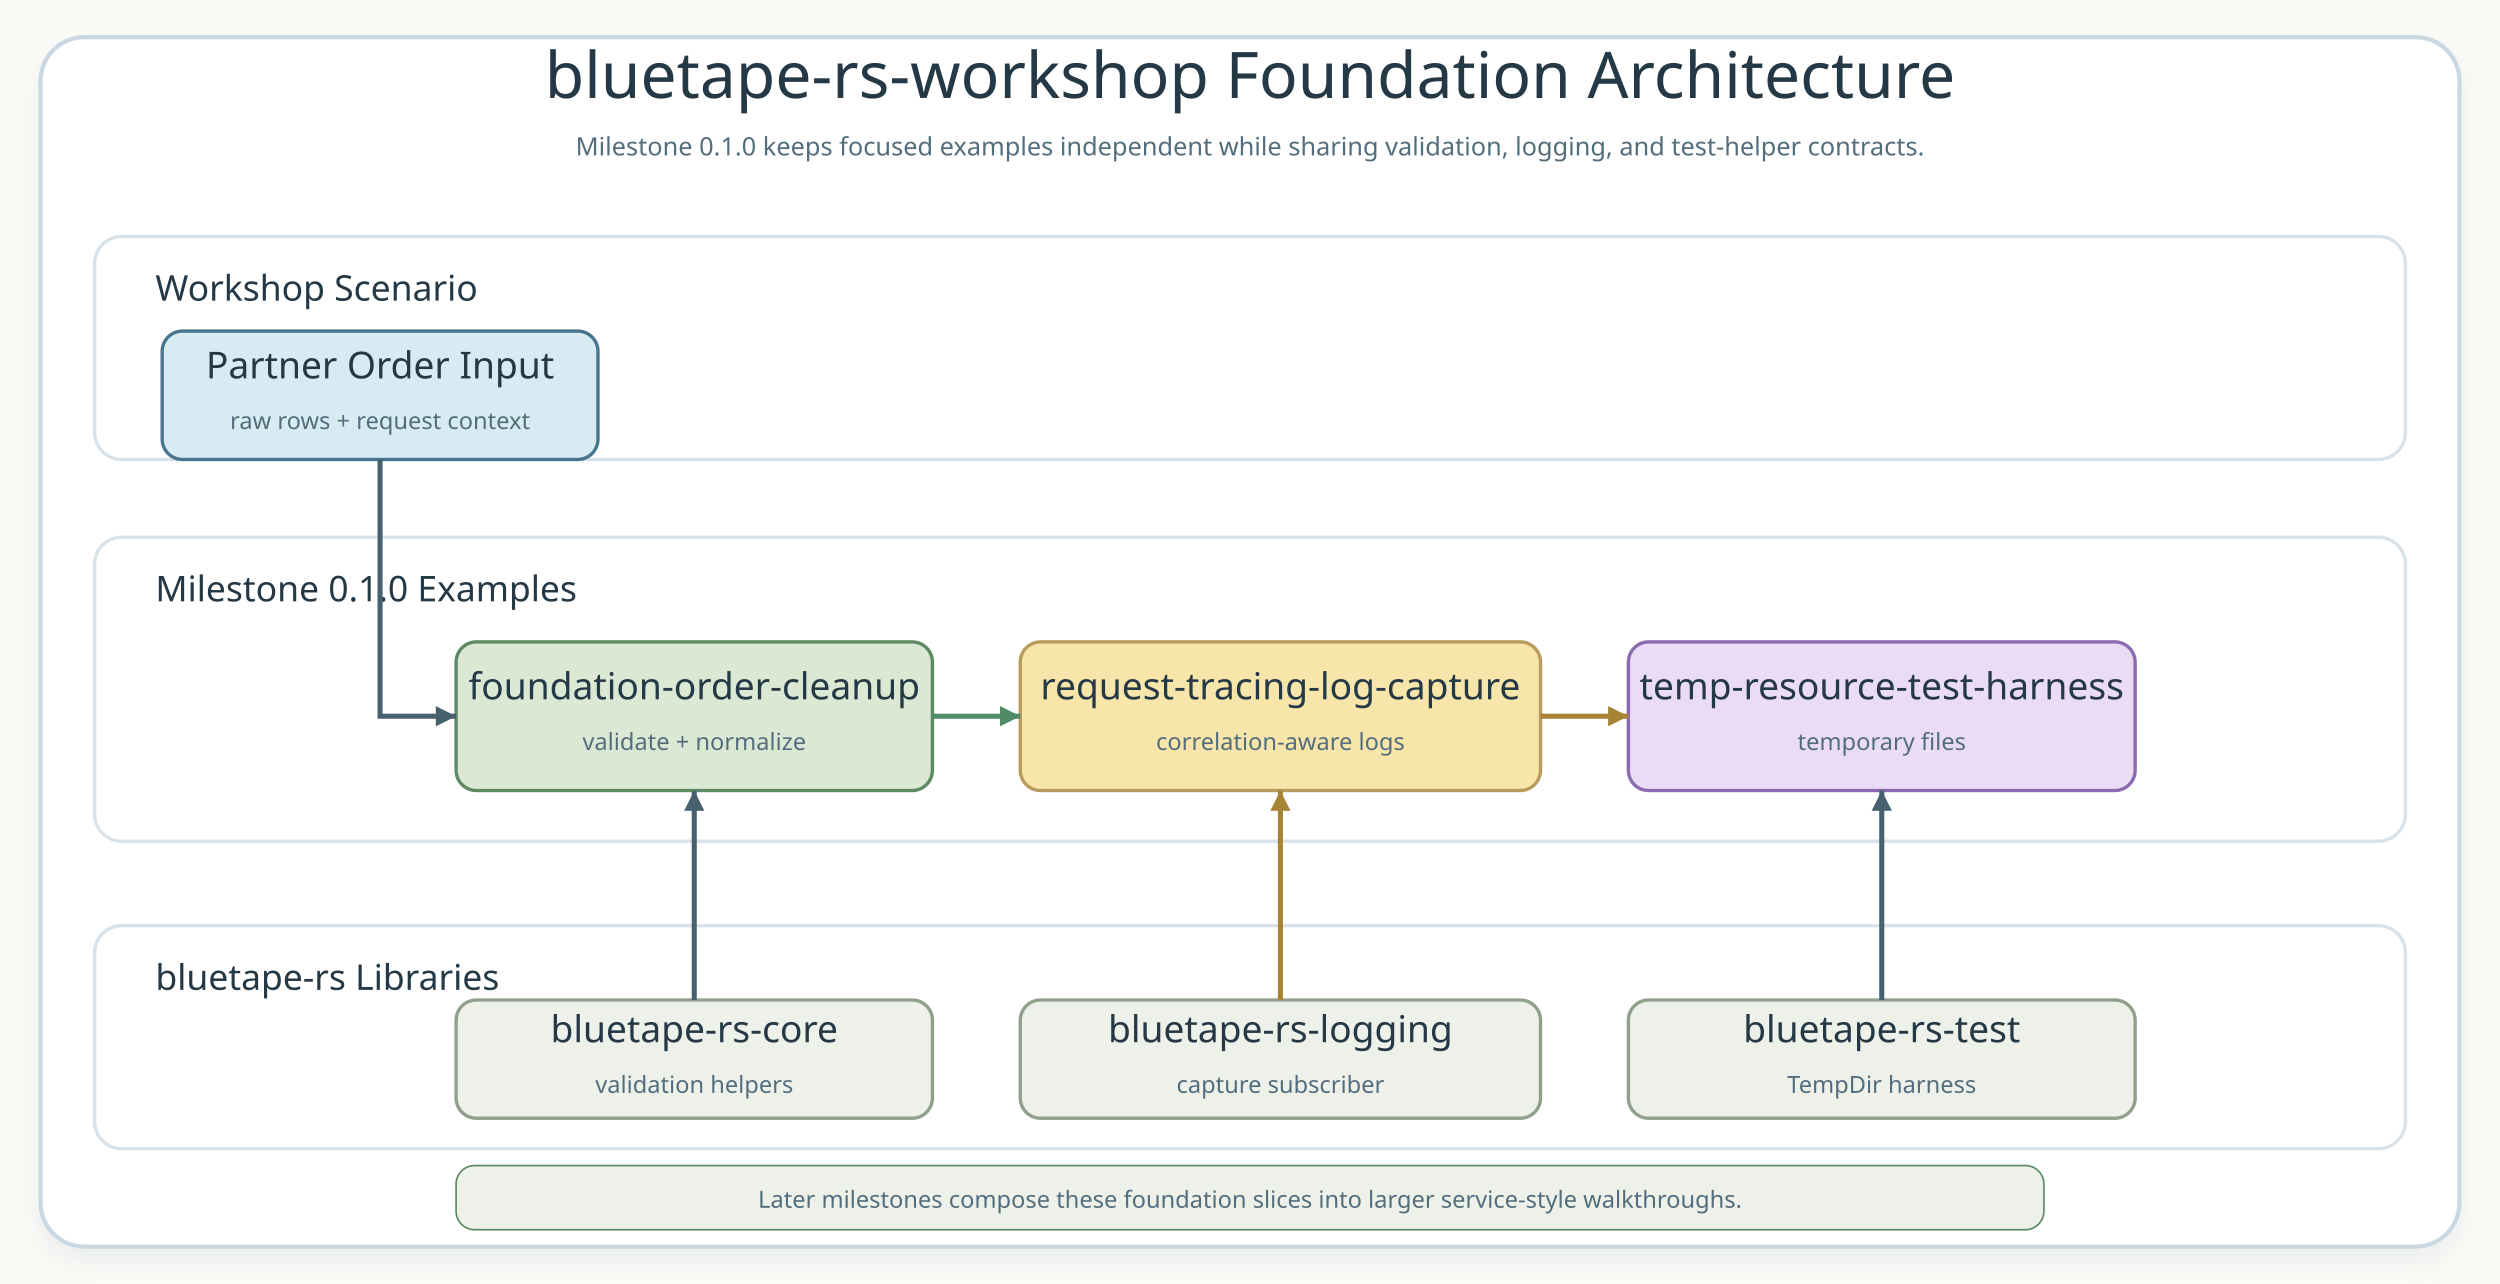
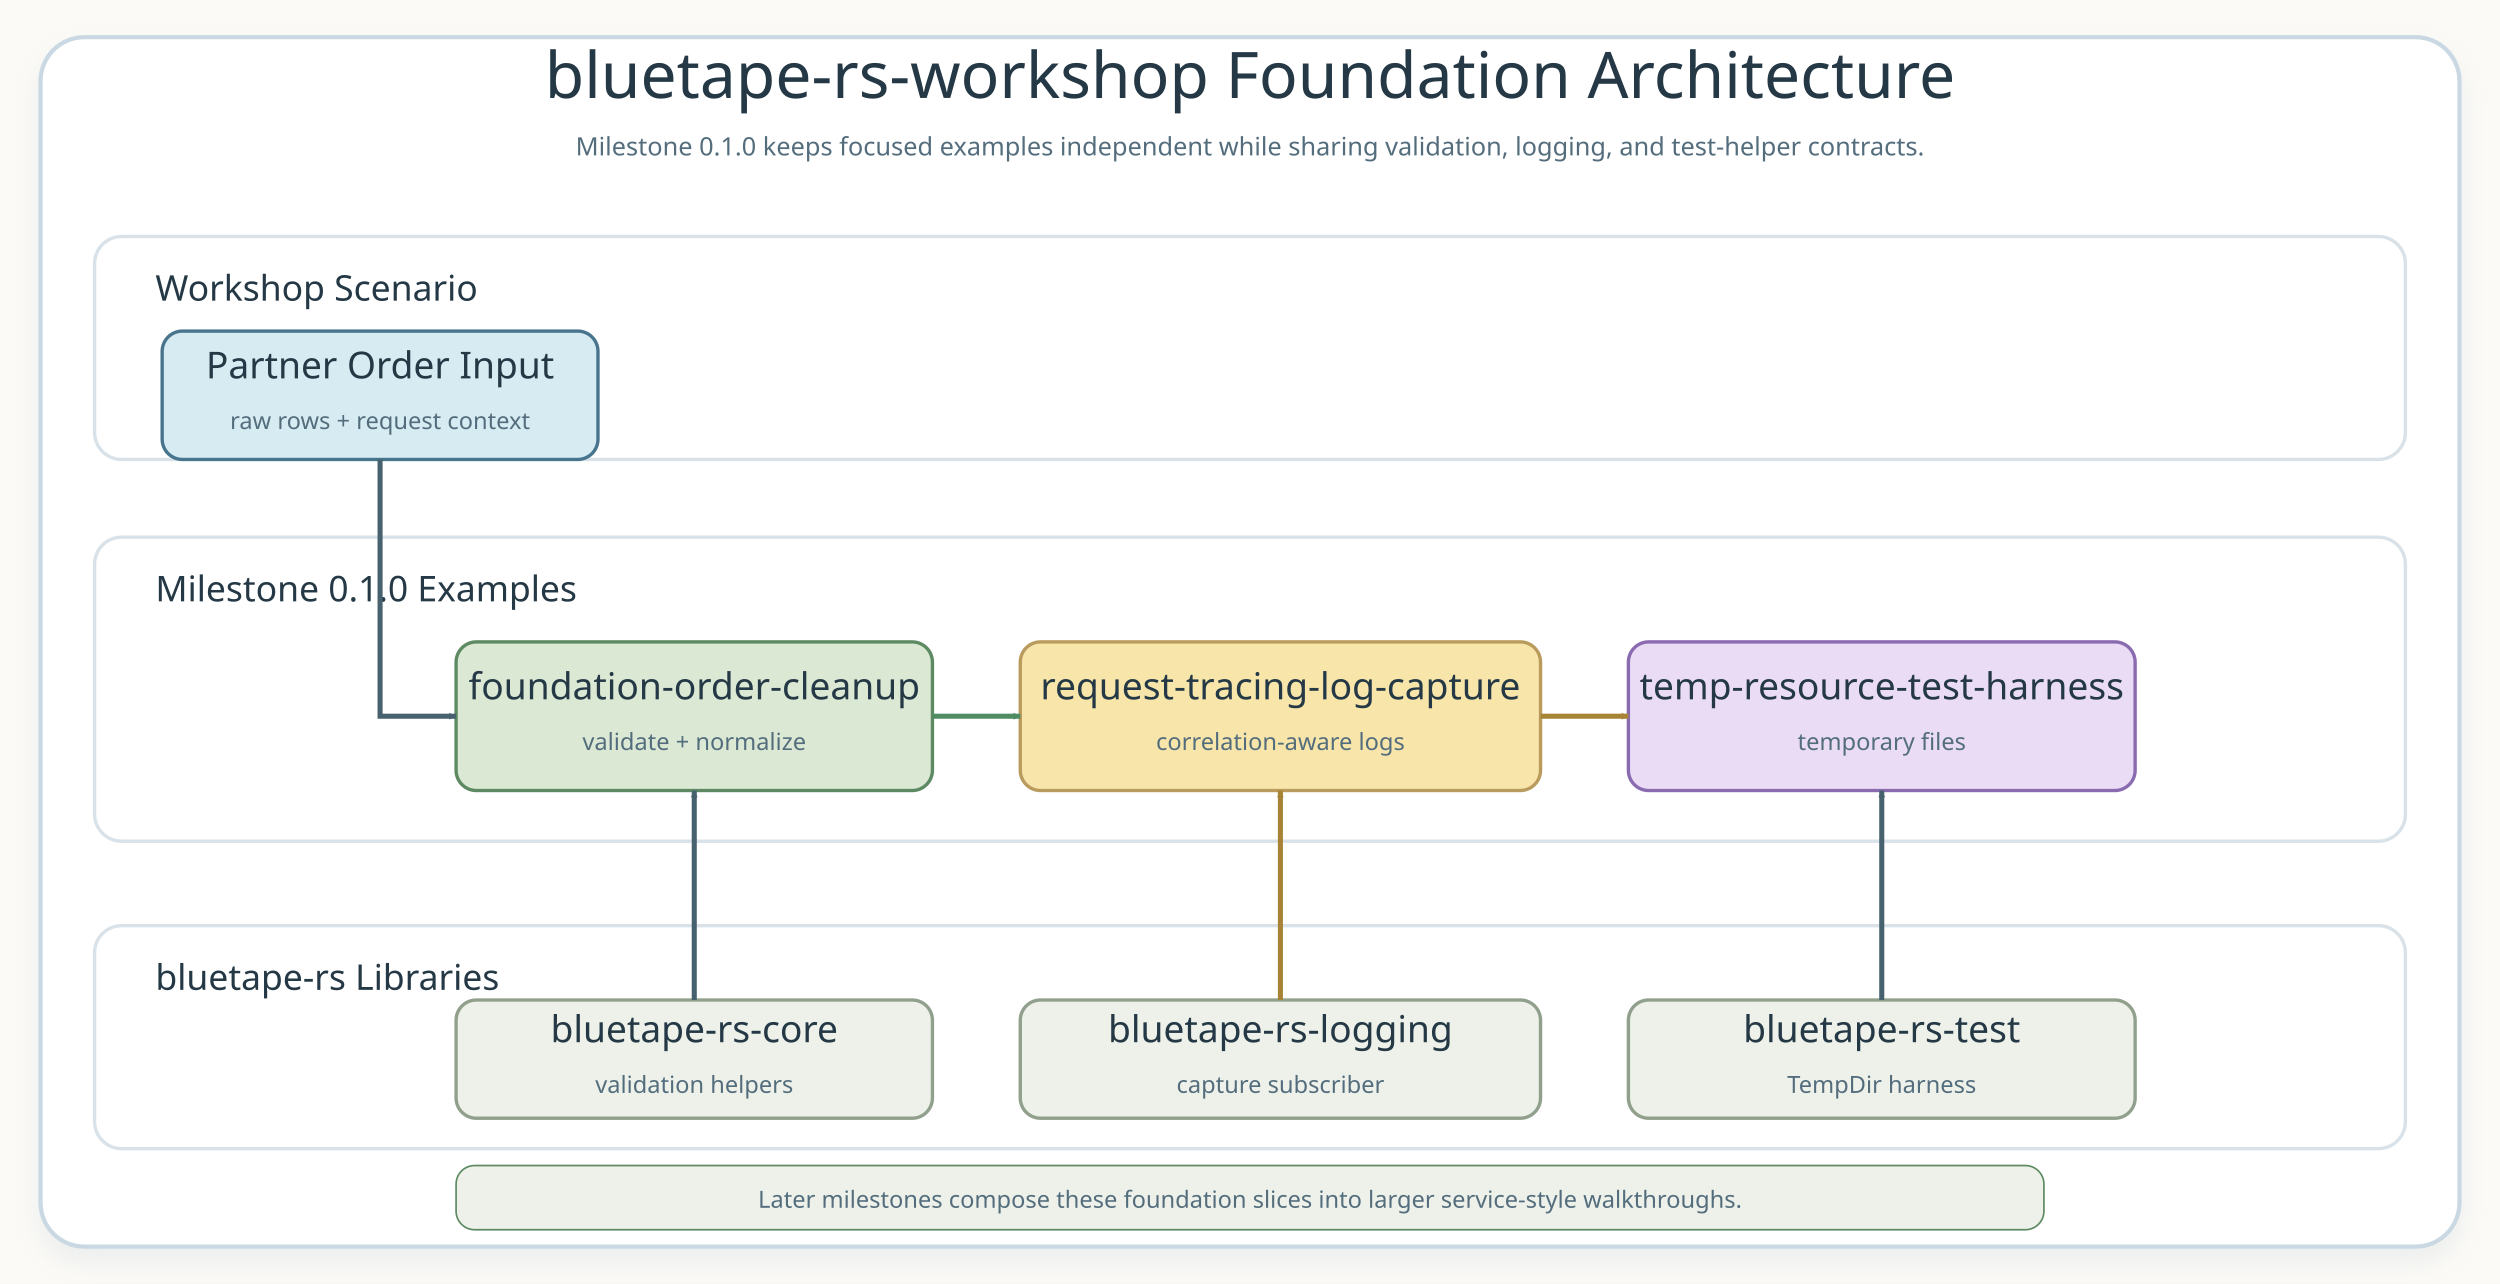
<svg xmlns="http://www.w3.org/2000/svg" width="1480" height="760" viewBox="0 0 1480 760" role="img" aria-labelledby="title desc">
  <defs>
    <filter id="frame-shadow" x="-10%" y="-10%" width="120%" height="120%">
      <feDropShadow dx="0" dy="8" stdDeviation="7" flood-color="#b7c7d1" flood-opacity="0.22" />
    </filter>
-     <marker id="arrow-main" viewBox="0 0 5 5" markerWidth="5" markerHeight="5" refX="4.5" refY="2.5" orient="auto">
-       <path d="M 0.5 0.5 L 4.5 2.5 L 0.5 4.5 Z" fill="#47616f" />
+     <marker id="arrow-main" viewBox="0 0 10 10" markerWidth="10" markerHeight="10" refX="4.5" refY="2.5" orient="auto" markerUnits="userSpaceOnUse" data-role="secondary" data-tip-direction="positive-x">
+       <path d="M 0.5 0.5 L 4.5 2.5 L 0.5 4.5 Z" fill="#47616f" stroke-dasharray="none" />
    </marker>
-     <marker id="arrow-success" viewBox="0 0 5 5" markerWidth="5" markerHeight="5" refX="4.5" refY="2.5" orient="auto">
-       <path d="M 0.5 0.5 L 4.5 2.5 L 0.5 4.5 Z" fill="#4f8b63" />
+     <marker id="arrow-success" viewBox="0 0 10 10" markerWidth="10" markerHeight="10" refX="4.5" refY="2.5" orient="auto" markerUnits="userSpaceOnUse" data-role="secondary" data-tip-direction="positive-x">
+       <path d="M 0.5 0.5 L 4.5 2.5 L 0.5 4.5 Z" fill="#4f8b63" stroke-dasharray="none" />
    </marker>
-     <marker id="arrow-error" viewBox="0 0 5 5" markerWidth="5" markerHeight="5" refX="4.5" refY="2.5" orient="auto">
-       <path d="M 0.5 0.5 L 4.5 2.5 L 0.5 4.5 Z" fill="#b95f7a" />
+     <marker id="arrow-error" viewBox="0 0 10 10" markerWidth="10" markerHeight="10" refX="4.5" refY="2.5" orient="auto" markerUnits="userSpaceOnUse" data-role="secondary" data-tip-direction="positive-x">
+       <path d="M 0.5 0.5 L 4.5 2.5 L 0.5 4.5 Z" fill="#b95f7a" stroke-dasharray="none" />
    </marker>
-     <marker id="arrow-amber" viewBox="0 0 5 5" markerWidth="5" markerHeight="5" refX="4.5" refY="2.5" orient="auto">
-       <path d="M 0.5 0.5 L 4.5 2.5 L 0.5 4.5 Z" fill="#a78335" />
+     <marker id="arrow-amber" viewBox="0 0 10 10" markerWidth="10" markerHeight="10" refX="4.5" refY="2.5" orient="auto" markerUnits="userSpaceOnUse" data-role="secondary" data-tip-direction="positive-x">
+       <path d="M 0.5 0.5 L 4.5 2.5 L 0.5 4.5 Z" fill="#a78335" stroke-dasharray="none" />
    </marker>
    <style>
      @font-face { font-family: 'Architects Daughter'; src: url('file:///Users/debop/Library/Fonts/ArchitectsDaughter-Regular.ttf') format('truetype'); }
      @font-face { font-family: 'Comic Mono'; src: url('file:///Users/debop/Library/Fonts/ComicMono.ttf') format('truetype'); }
      .title { font-family: 'Architects Daughter'; font-size: 38px; fill: #243845; }
      .subtitle, .detail, .route-label, .footer { font-family: 'Comic Mono'; fill: #536d7d; }
      .subtitle { font-size: 15px; }
      .card-title, .band-label { font-family: 'Architects Daughter'; fill: #243845; }
      .card-title { font-size: 22px; }
      .band-label { font-size: 21px; }
      .detail { font-size: 14px; }
      .route-label { font-size: 13px; }
      .footer { font-size: 14px; }
      .band { fill: #ffffff; stroke: #d8e2e8; stroke-width: 2; rx: 16; }
      .line-main { fill: none; stroke: #47616f; stroke-width: 3; marker-end: url(#arrow-main); }
      .line-success { fill: none; stroke: #4f8b63; stroke-width: 3; marker-end: url(#arrow-success); }
      .line-error { fill: none; stroke: #b95f7a; stroke-width: 3; marker-end: url(#arrow-error); }
      .line-amber { fill: none; stroke: #a78335; stroke-width: 3; marker-end: url(#arrow-amber); }
    </style>
  </defs>
  <rect width="1480" height="760" fill="#fbfaf6" />
  <rect x="24" y="22" width="1432" height="716" rx="26" fill="#ffffff" stroke="#c9d8e2" stroke-width="2.5" filter="url(#frame-shadow)" />
  <text class="title" x="740" y="58" text-anchor="middle">bluetape-rs-workshop Foundation Architecture</text>
  <text class="subtitle" x="740" y="92" text-anchor="middle">Milestone 0.1.0 keeps focused examples independent while sharing validation, logging, and test-helper contracts.</text>
  <rect class="band" x="56" y="140" width="1368" height="132" />
  <text class="band-label" x="92" y="178">Workshop Scenario</text>
  <rect class="band" x="56" y="318" width="1368" height="180" />
  <text class="band-label" x="92" y="356">Milestone 0.1.0 Examples</text>
  <rect class="band" x="56" y="548" width="1368" height="132" />
  <text class="band-label" x="92" y="586">bluetape-rs Libraries</text>
  <g id="input">
    <rect x="96" y="196" width="258" height="76" rx="12" fill="#d7ecf2" stroke="#48758d" stroke-width="2" />
    <text class="card-title" x="225" y="224" text-anchor="middle">Partner Order Input</text>
    <text class="detail" x="225" y="254" text-anchor="middle">raw rows + request context</text>
  </g>
  <g id="cleanup">
    <rect x="270" y="380" width="282" height="88" rx="12" fill="#dbe8d4" stroke="#5d8a62" stroke-width="2" />
    <text class="card-title" x="411" y="414" text-anchor="middle">foundation-order-cleanup</text>
    <text class="detail" x="411" y="444" text-anchor="middle">validate + normalize</text>
  </g>
  <g id="tracing">
    <rect x="604" y="380" width="308" height="88" rx="12" fill="#f7e5aa" stroke="#b99b5d" stroke-width="2" />
    <text class="card-title" x="758" y="414" text-anchor="middle">request-tracing-log-capture</text>
    <text class="detail" x="758" y="444" text-anchor="middle">correlation-aware logs</text>
  </g>
  <g id="scratch">
    <rect x="964" y="380" width="300" height="88" rx="12" fill="#eadcf5" stroke="#8a6bb0" stroke-width="2" />
    <text class="card-title" x="1114" y="414" text-anchor="middle">temp-resource-test-harness</text>
    <text class="detail" x="1114" y="444" text-anchor="middle">temporary files</text>
  </g>
  <g id="core">
    <rect x="270" y="592" width="282" height="70" rx="12" fill="#edf1e9" stroke="#91a08c" stroke-width="2" />
    <text class="card-title" x="411" y="617" text-anchor="middle">bluetape-rs-core</text>
    <text class="detail" x="411" y="647" text-anchor="middle">validation helpers</text>
  </g>
  <g id="logging">
    <rect x="604" y="592" width="308" height="70" rx="12" fill="#edf1e9" stroke="#91a08c" stroke-width="2" />
    <text class="card-title" x="758" y="617" text-anchor="middle">bluetape-rs-logging</text>
    <text class="detail" x="758" y="647" text-anchor="middle">capture subscriber</text>
  </g>
  <g id="test">
    <rect x="964" y="592" width="300" height="70" rx="12" fill="#edf1e9" stroke="#91a08c" stroke-width="2" />
    <text class="card-title" x="1114" y="617" text-anchor="middle">bluetape-rs-test</text>
    <text class="detail" x="1114" y="647" text-anchor="middle">TempDir harness</text>
  </g>
  <path class="line-main" d="M 225 272 L 225 424 L 270 424" />
  <path class="line-success" d="M 552 424 L 604 424" />
  <path class="line-amber" d="M 912 424 L 964 424" />
  <path class="line-main" d="M 411 592 L 411 468" />
  <path class="line-amber" d="M 758 592 L 758 468" />
  <path class="line-main" d="M 1114 592 L 1114 468" />
  <rect x="270" y="690" width="940" height="38" rx="11" fill="#edf1e9" stroke="#5d8a62" />
  <text class="footer" x="740" y="715" text-anchor="middle">Later milestones compose these foundation slices into larger service-style walkthroughs.</text>
</svg>
